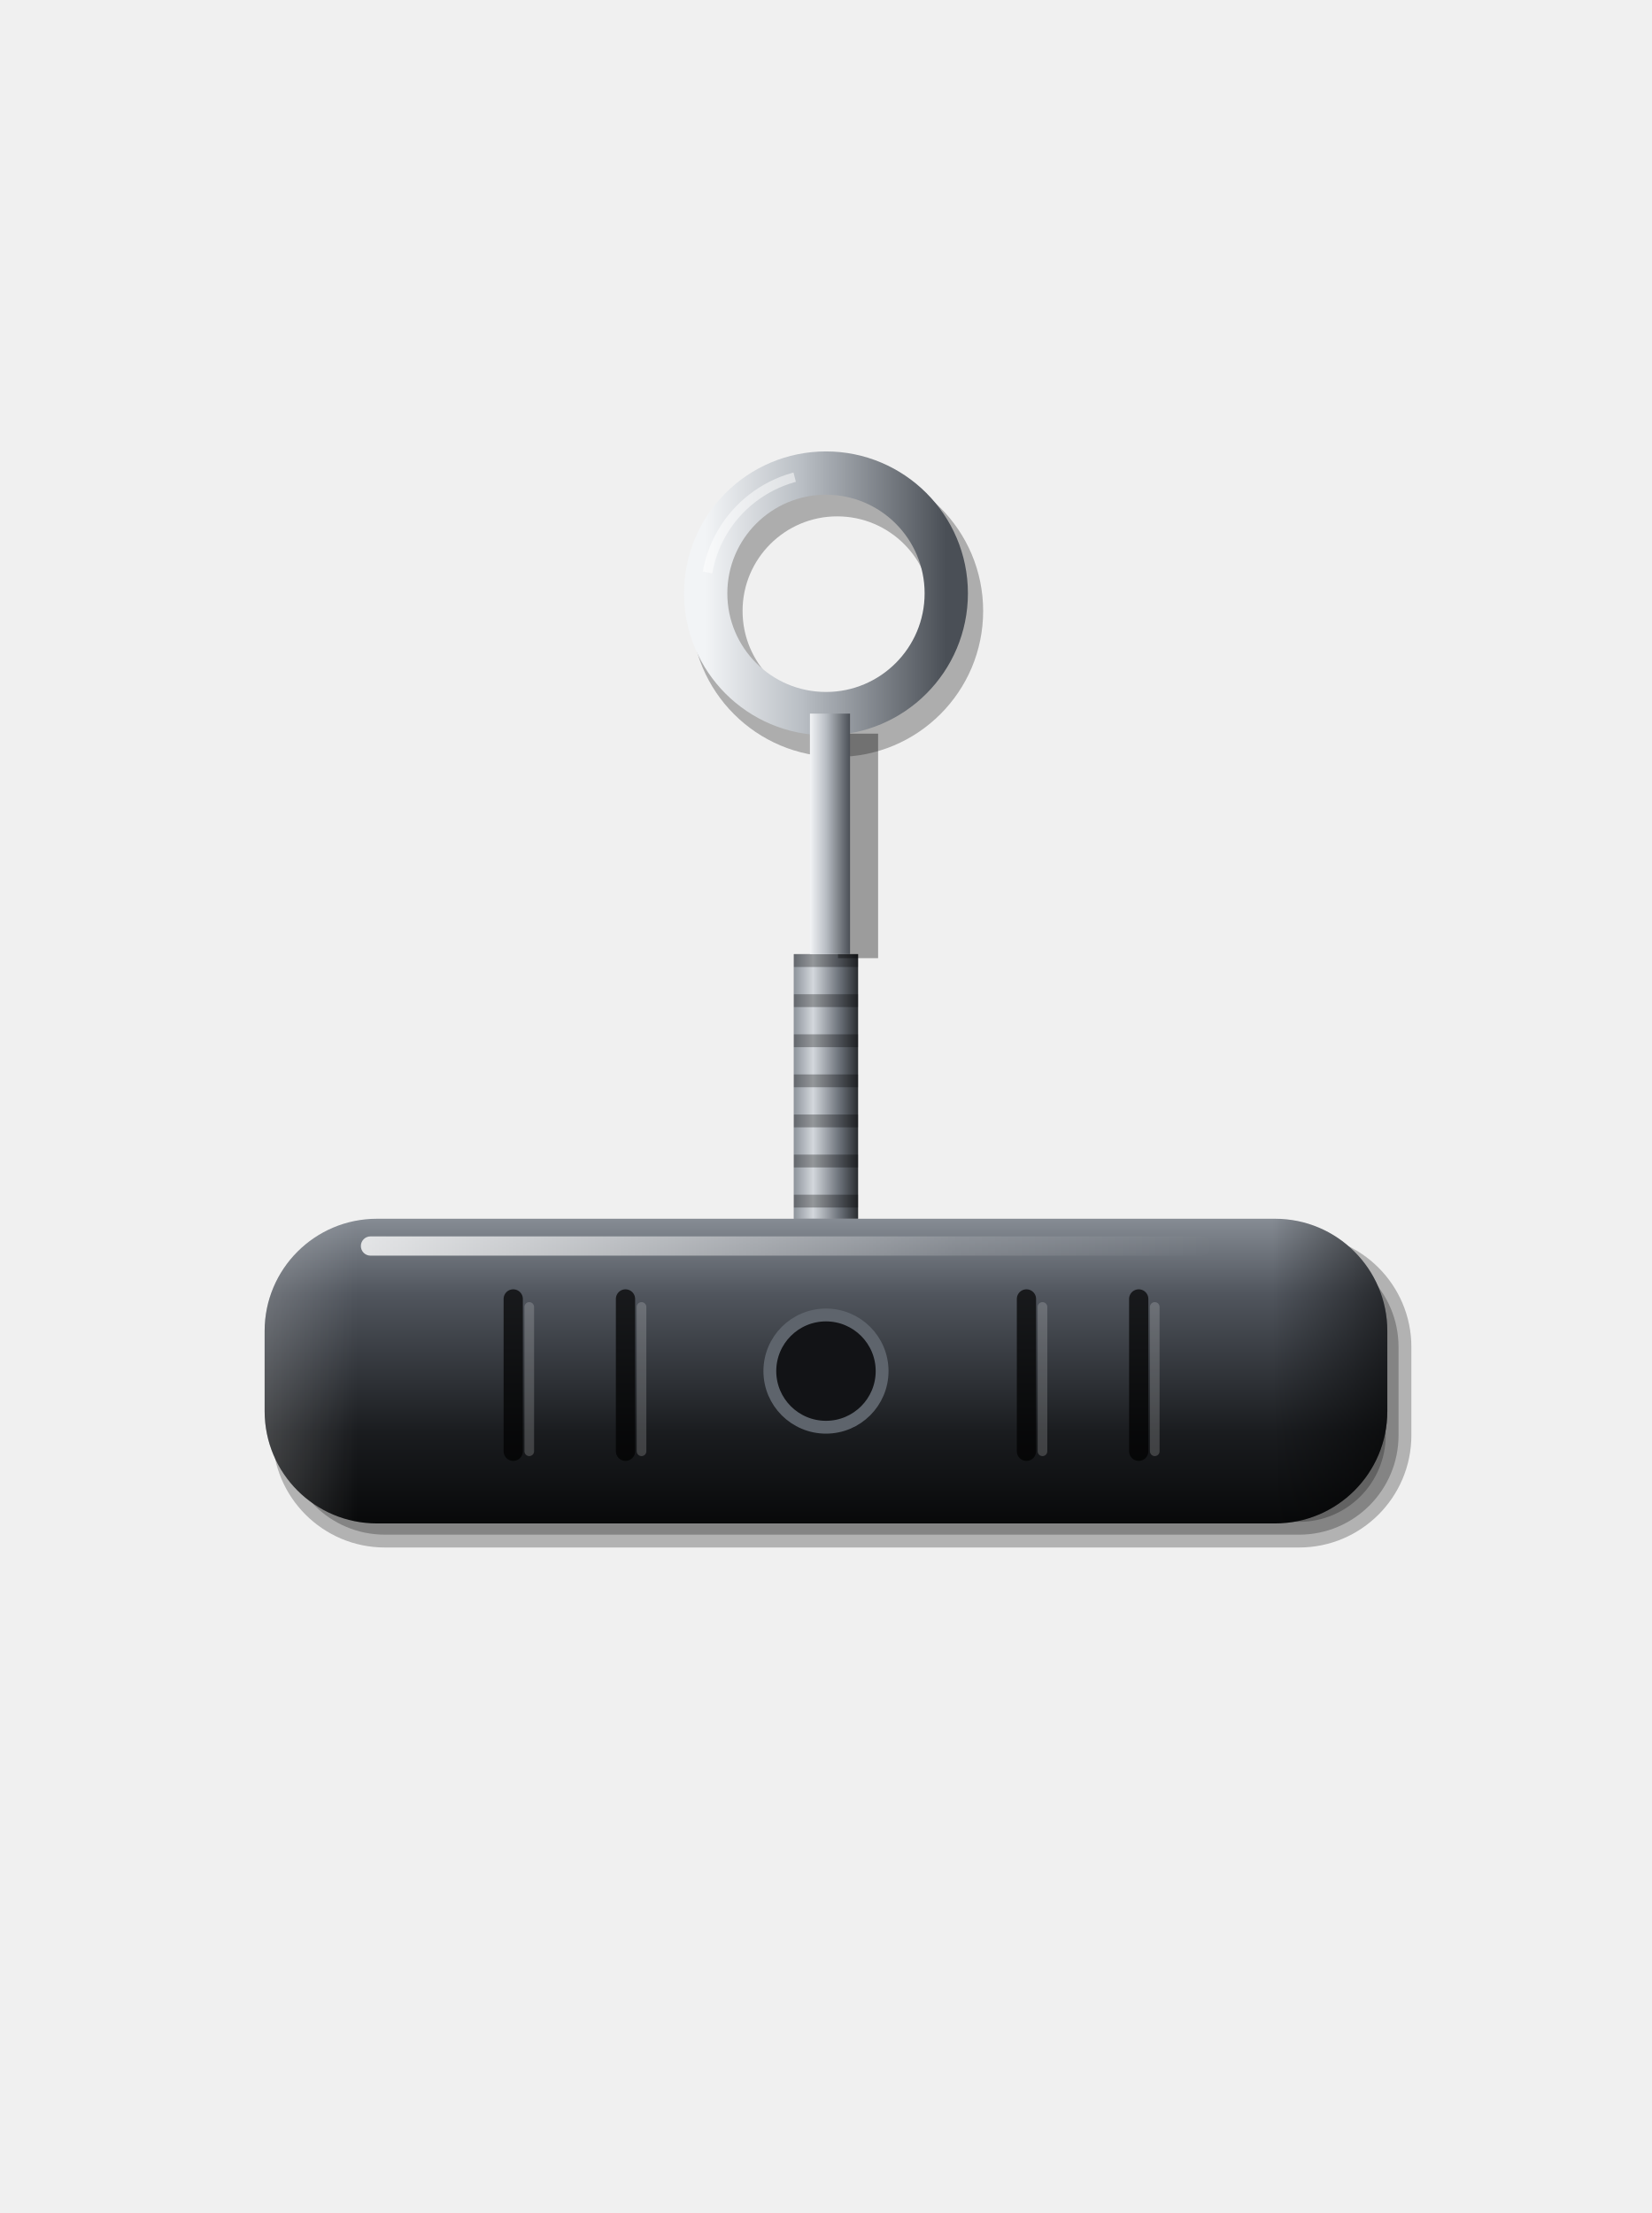
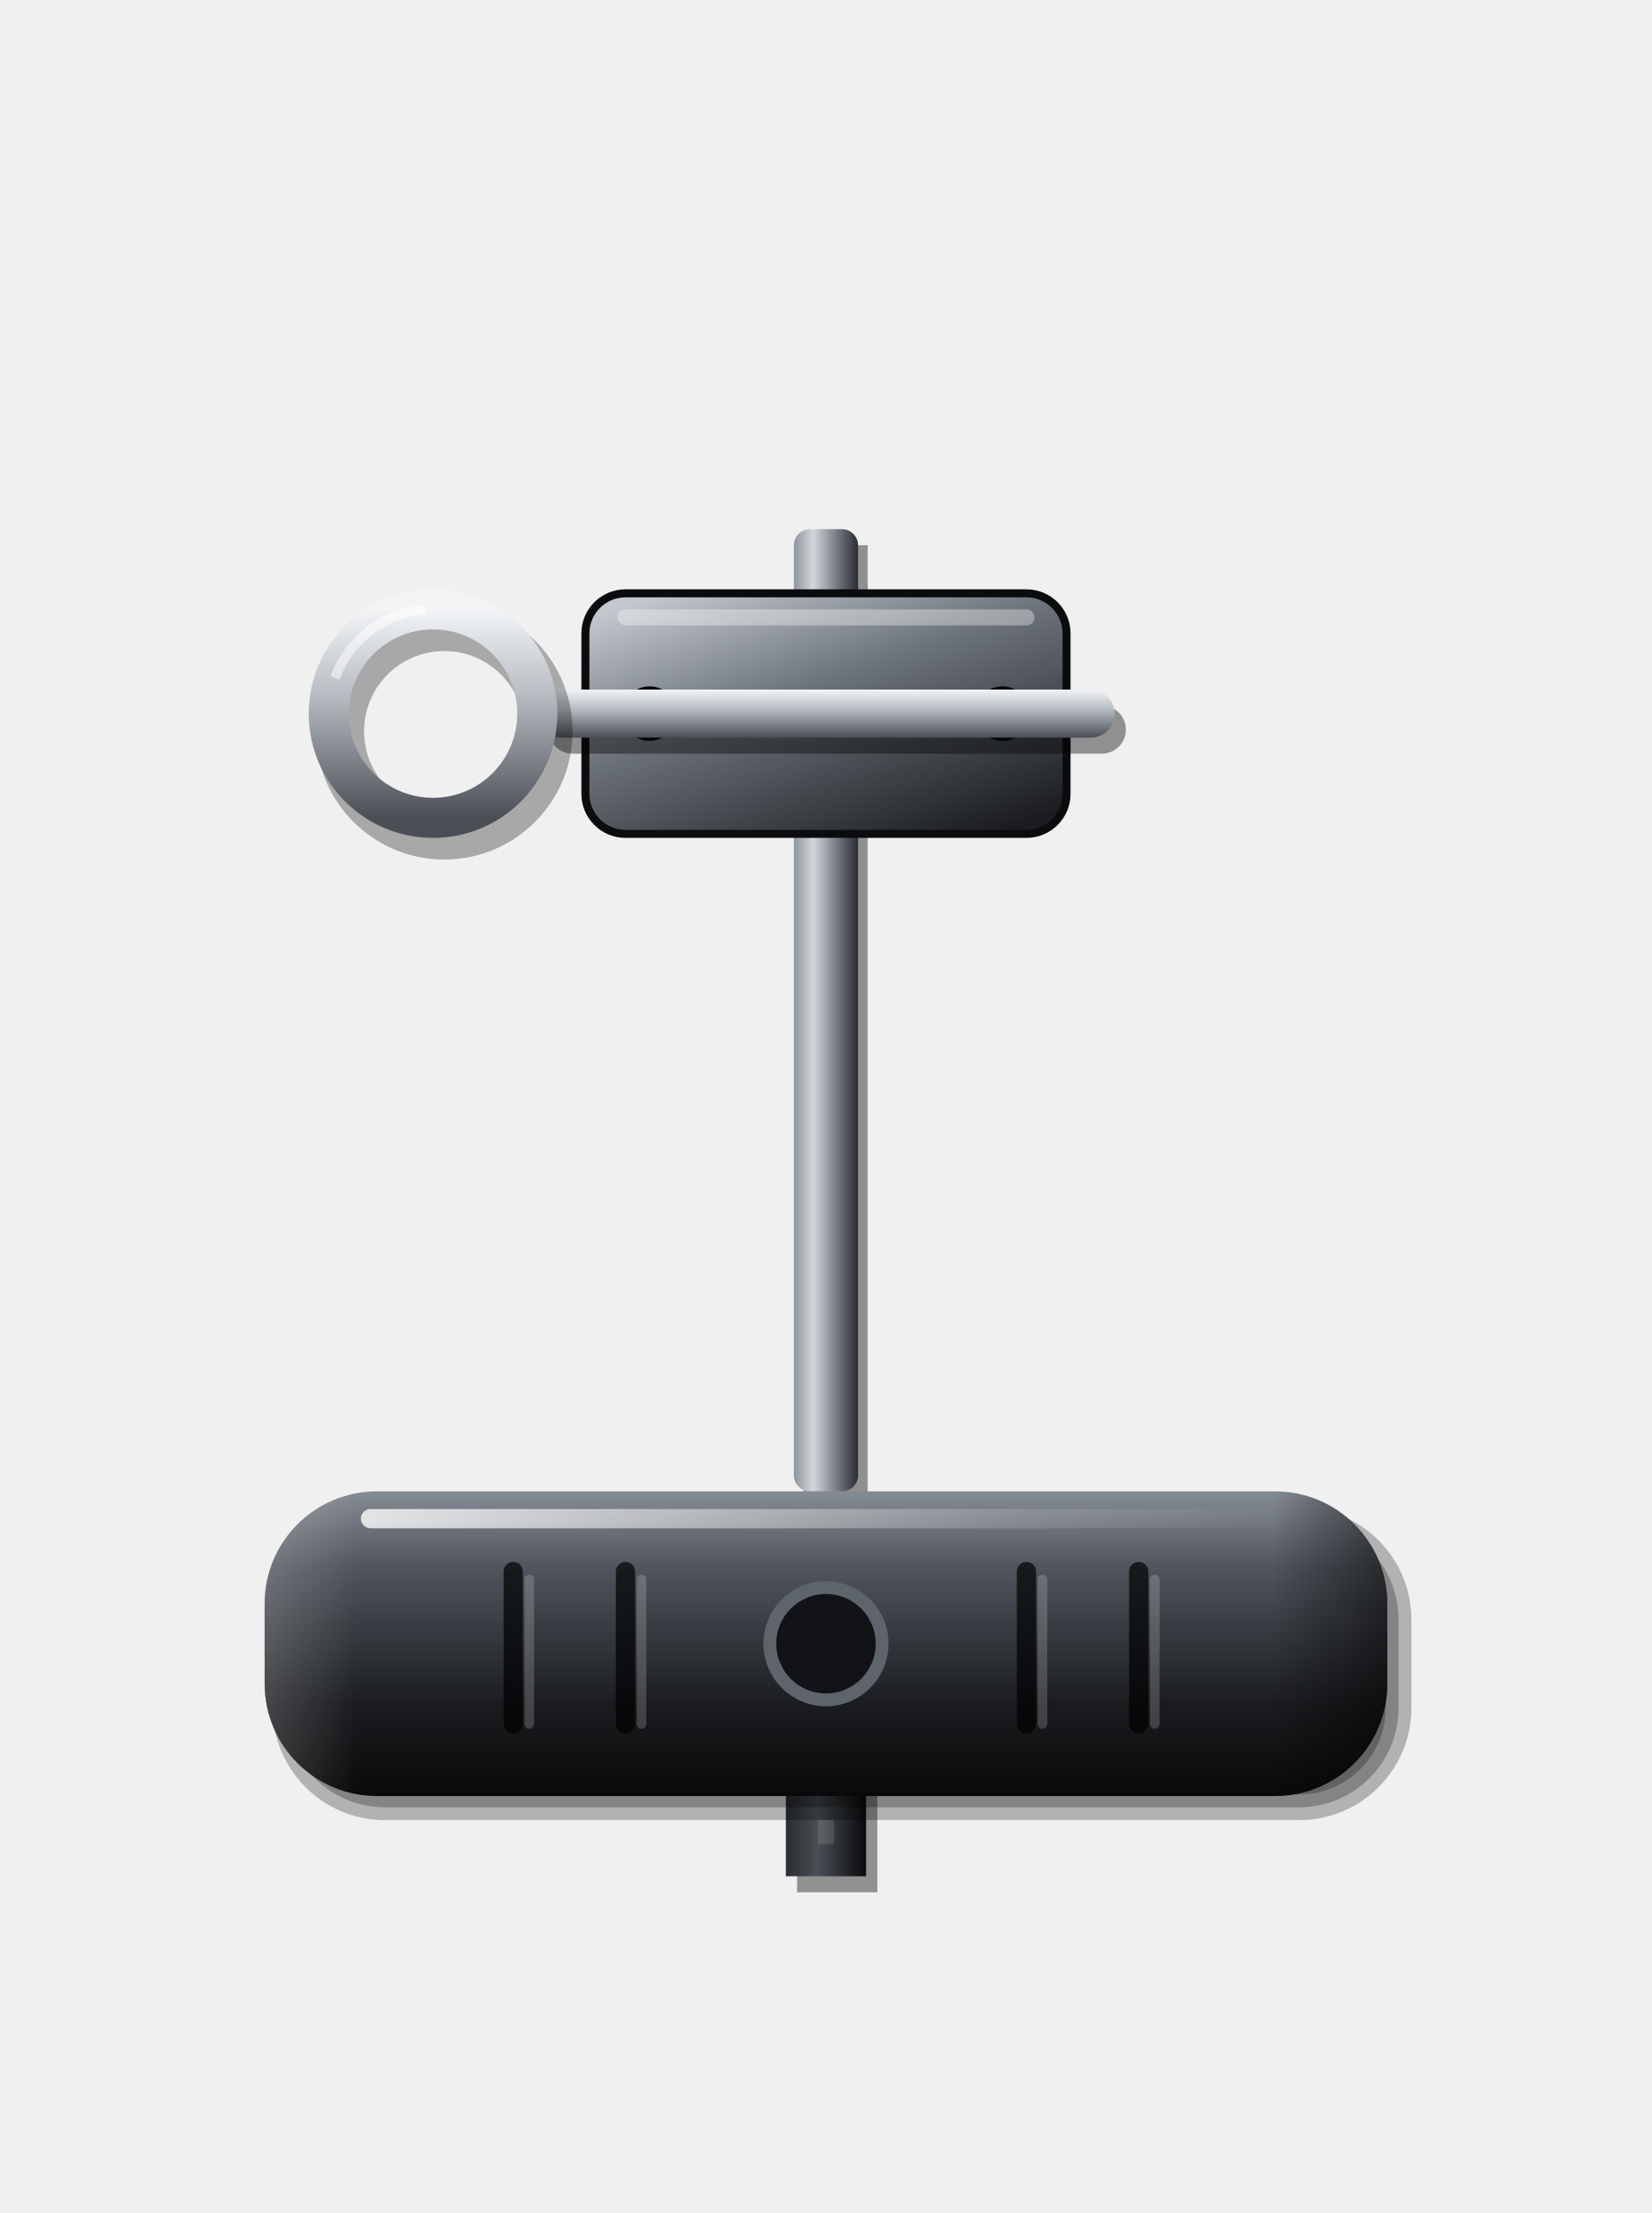
<svg xmlns="http://www.w3.org/2000/svg" viewBox="0 0 206 276" width="206" height="276">
  <defs>
    <linearGradient id="a" x1="0" y1="0" x2="0" y2="1">
      <stop offset="0" stop-color="#868C94" />
      <stop offset="0.25" stop-color="#50555D" />
      <stop offset="0.7" stop-color="#1A1C1F" />
      <stop offset="1" stop-color="#08090A" />
    </linearGradient>
    <linearGradient id="b" x1="0" y1="0" x2="1" y2="0">
      <stop offset="0" stop-color="#FFFFFF" stop-opacity="0.18" />
      <stop offset="0.08" stop-color="#FFFFFF" stop-opacity="0" />
      <stop offset="0.9" stop-color="#000" stop-opacity="0" />
      <stop offset="1" stop-color="#000" stop-opacity="0.5" />
    </linearGradient>
    <linearGradient id="c" x1="0" y1="0" x2="1" y2="0">
      <stop offset="0" stop-color="#FFFFFF" stop-opacity="0.8" />
      <stop offset="0.7" stop-color="#FFFFFF" stop-opacity="0.15" />
      <stop offset="1" stop-color="#FFFFFF" stop-opacity="0" />
    </linearGradient>
    <linearGradient id="d" x1="0" y1="0" x2="1" y2="0">
      <stop offset="0" stop-color="#8E949C" />
      <stop offset="0.3" stop-color="#D3D7DC" />
      <stop offset="0.7" stop-color="#6E747C" />
      <stop offset="1" stop-color="#2A2D31" />
    </linearGradient>
-     <linearGradient id="e" x1="0" y1="0" x2="1" y2="0">
+     <linearGradient id="p" x1="0" y1="0" x2="0" y2="1">
      <stop offset="0" stop-color="#F2F4F6" />
      <stop offset="0.4" stop-color="#B9BEC4" />
      <stop offset="1" stop-color="#4A4F56" />
    </linearGradient>
+     <linearGradient id="f" x1="0" y1="0" x2="1" y2="0">
+       <stop offset="0" stop-color="#2A2D31" />
+       <stop offset="0.4" stop-color="#4A4F56" />
+       <stop offset="1" stop-color="#08090A" />
+     </linearGradient>
+     <linearGradient id="g" x1="0.15" y1="0" x2="0.85" y2="1">
+       <stop offset="0" stop-color="#C3C8CE" />
+       <stop offset="0.4" stop-color="#6E747C" />
+       <stop offset="1" stop-color="#1A1C1F" />
+     </linearGradient>
  </defs>
-   <rect x="99" y="119" width="8" height="37" rx="0" fill="#000" fill-opacity="0.4" />
-   <rect x="99" y="119" width="8" height="33" rx="0" fill="url(#d)" />
-   <line x1="103" y1="119" x2="103" y2="152" stroke="#000" stroke-opacity="0.3" stroke-width="8" stroke-dasharray="1.6 3.4" />
-   <rect x="34" y="154" width="142" height="39" rx="14" fill="#000" fill-opacity="0.26" />
-   <rect x="35.6" y="155.6" width="138.8" height="35.8" rx="12.4" fill="#000" fill-opacity="0.26" />
-   <rect x="37.2" y="157.2" width="135.6" height="32.6" rx="10.8" fill="#000" fill-opacity="0.26" />
-   <rect x="33" y="152" width="140" height="38" rx="14" fill="url(#a)" />
-   <rect x="33" y="152" width="140" height="38" rx="14" fill="url(#b)" />
-   <rect x="45" y="154.2" width="106" height="2.4" rx="1.2" fill="url(#c)" />
-   <line x1="64" y1="162" x2="64" y2="181" stroke="#000" stroke-opacity="0.7" stroke-width="2.4" stroke-linecap="round" />
-   <line x1="66" y1="163" x2="66" y2="181" stroke="#FFFFFF" stroke-opacity="0.18" stroke-width="1.2" stroke-linecap="round" />
-   <line x1="78" y1="162" x2="78" y2="181" stroke="#000" stroke-opacity="0.7" stroke-width="2.4" stroke-linecap="round" />
-   <line x1="80" y1="163" x2="80" y2="181" stroke="#FFFFFF" stroke-opacity="0.18" stroke-width="1.2" stroke-linecap="round" />
-   <line x1="128" y1="162" x2="128" y2="181" stroke="#000" stroke-opacity="0.7" stroke-width="2.4" stroke-linecap="round" />
-   <line x1="130" y1="163" x2="130" y2="181" stroke="#FFFFFF" stroke-opacity="0.18" stroke-width="1.2" stroke-linecap="round" />
-   <line x1="142" y1="162" x2="142" y2="181" stroke="#000" stroke-opacity="0.7" stroke-width="2.4" stroke-linecap="round" />
-   <line x1="144" y1="163" x2="144" y2="181" stroke="#FFFFFF" stroke-opacity="0.18" stroke-width="1.2" stroke-linecap="round" />
-   <circle cx="103" cy="171" r="7" fill="#121316" stroke="#5E646C" stroke-width="1.6" />
-   <circle data-pin="" cx="104.4" cy="76.2" r="15" fill="none" stroke="#000" stroke-opacity="0.28" stroke-width="6.4" />
-   <circle data-pin="" cx="103" cy="74" r="15" fill="none" stroke="url(#e)" stroke-width="5.4" />
-   <circle data-pin="" cx="103" cy="74" r="15" fill="none" stroke="#FFFFFF" stroke-opacity="0.5" stroke-width="1.2" stroke-dasharray="17 200" transform="rotate(190 103 74)" />
-   <path data-pin="" d="M104.5 91.5h5v28h-5z" fill="#000" fill-opacity="0.35" />
-   <path data-pin="" d="M101 89h5v30h-5z" fill="url(#e)" />
+   <rect x="99.4" y="222" width="10" height="14" fill="#000" fill-opacity="0.4" />
+   <rect x="98" y="220" width="10" height="14" fill="url(#f)" />
+   <line x1="103" y1="220" x2="103" y2="234" stroke="#FFFFFF" stroke-opacity="0.12" stroke-width="2" stroke-dasharray="3 4" />
+   <rect x="100.2" y="68" width="8" height="120" fill="#000" fill-opacity="0.4" />
+   <rect x="99" y="66" width="8" height="120" rx="2" fill="url(#d)" />
+   <rect x="73" y="74" width="60" height="30" rx="5" fill="url(#g)" stroke="#0B0C0E" stroke-width="1" />
+   <rect x="77" y="76" width="52" height="2" rx="1" fill="#FFFFFF" fill-opacity="0.35" />
+   <circle cx="81" cy="89.0" r="3.4" fill="#050506" />
+   <circle cx="125" cy="89.0" r="3.4" fill="#050506" />
+   <rect x="34.0" y="188.0" width="142.0" height="39.0" rx="14.0" fill="#000" fill-opacity="0.26" />
+   <rect x="35.6" y="189.6" width="138.8" height="35.8" rx="12.4" fill="#000" fill-opacity="0.26" />
+   <rect x="37.2" y="191.2" width="135.6" height="32.6" rx="10.8" fill="#000" fill-opacity="0.26" />
+   <rect data-grip="" x="33" y="186" width="140" height="38" rx="14" fill="url(#a)" />
+   <rect x="33" y="186" width="140" height="38" rx="14" fill="url(#b)" />
+   <rect x="45" y="188.2" width="116" height="2.4" rx="1.2" fill="url(#c)" />
+   <line x1="64" y1="196" x2="64" y2="215" stroke="#000" stroke-opacity="0.7" stroke-width="2.4" stroke-linecap="round" />
+   <line x1="66" y1="197" x2="66" y2="215" stroke="#FFFFFF" stroke-opacity="0.18" stroke-width="1.2" stroke-linecap="round" />
+   <line x1="78" y1="196" x2="78" y2="215" stroke="#000" stroke-opacity="0.7" stroke-width="2.4" stroke-linecap="round" />
+   <line x1="80" y1="197" x2="80" y2="215" stroke="#FFFFFF" stroke-opacity="0.18" stroke-width="1.2" stroke-linecap="round" />
+   <line x1="128" y1="196" x2="128" y2="215" stroke="#000" stroke-opacity="0.7" stroke-width="2.4" stroke-linecap="round" />
+   <line x1="130" y1="197" x2="130" y2="215" stroke="#FFFFFF" stroke-opacity="0.18" stroke-width="1.2" stroke-linecap="round" />
+   <line x1="142" y1="196" x2="142" y2="215" stroke="#000" stroke-opacity="0.7" stroke-width="2.4" stroke-linecap="round" />
+   <line x1="144" y1="197" x2="144" y2="215" stroke="#FFFFFF" stroke-opacity="0.18" stroke-width="1.2" stroke-linecap="round" />
+   <circle cx="103" cy="205" r="7" fill="#121316" stroke="#5E646C" stroke-width="1.6" />
+   <rect data-pin="" x="68.4" y="88.0" width="72" height="6" rx="3" fill="#000" fill-opacity="0.4" />
+   <rect data-pin="" x="67" y="86.0" width="72" height="6" rx="3" fill="url(#p)" />
+   <circle data-pin="" cx="55.4" cy="91.2" r="13" fill="none" stroke="#000" stroke-opacity="0.3" stroke-width="6" />
+   <circle data-pin="" cx="54" cy="89.0" r="13" fill="none" stroke="url(#p)" stroke-width="5" />
+   <circle data-pin="" cx="54" cy="89.0" r="13" fill="none" stroke="#FFFFFF" stroke-opacity="0.5" stroke-width="1.2" stroke-dasharray="15 200" transform="rotate(200 54 89.0)" />
</svg>
